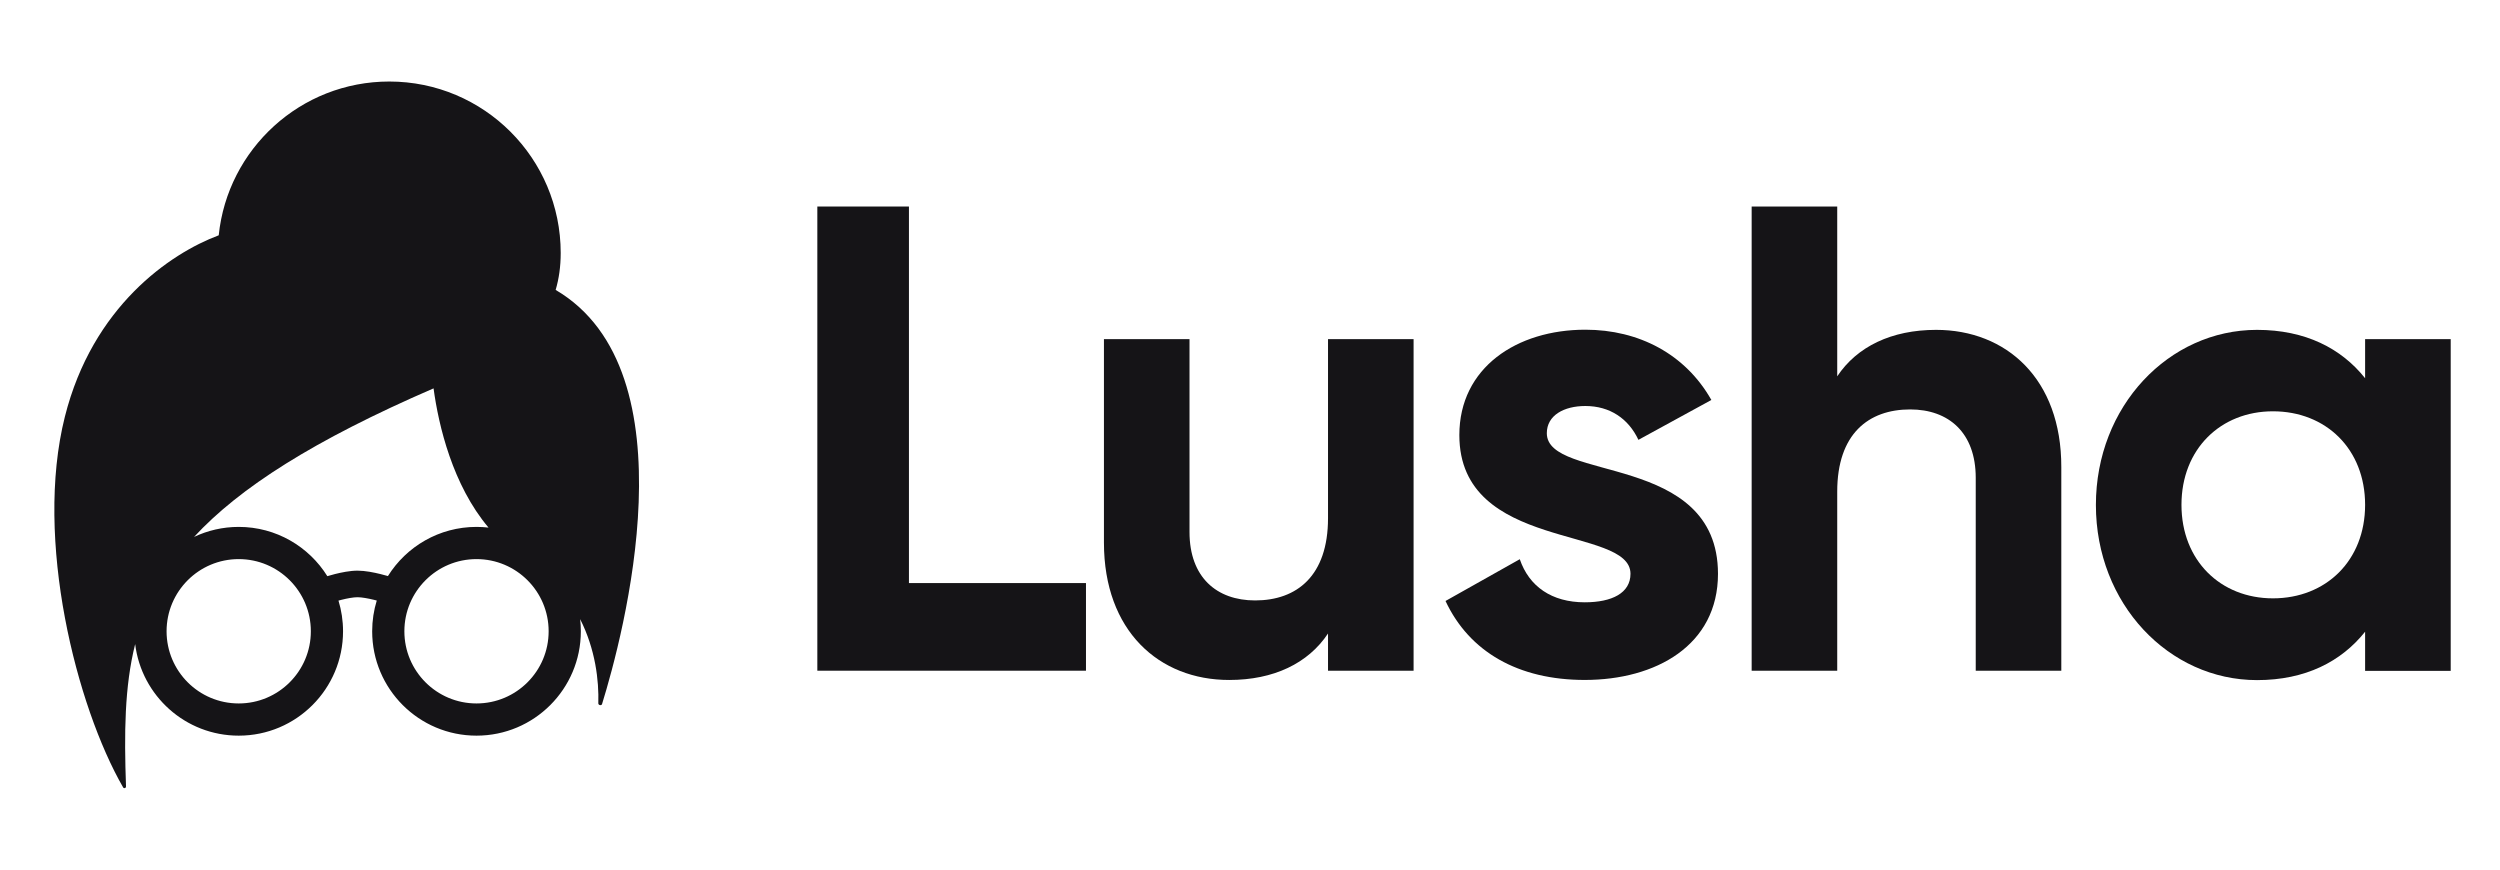
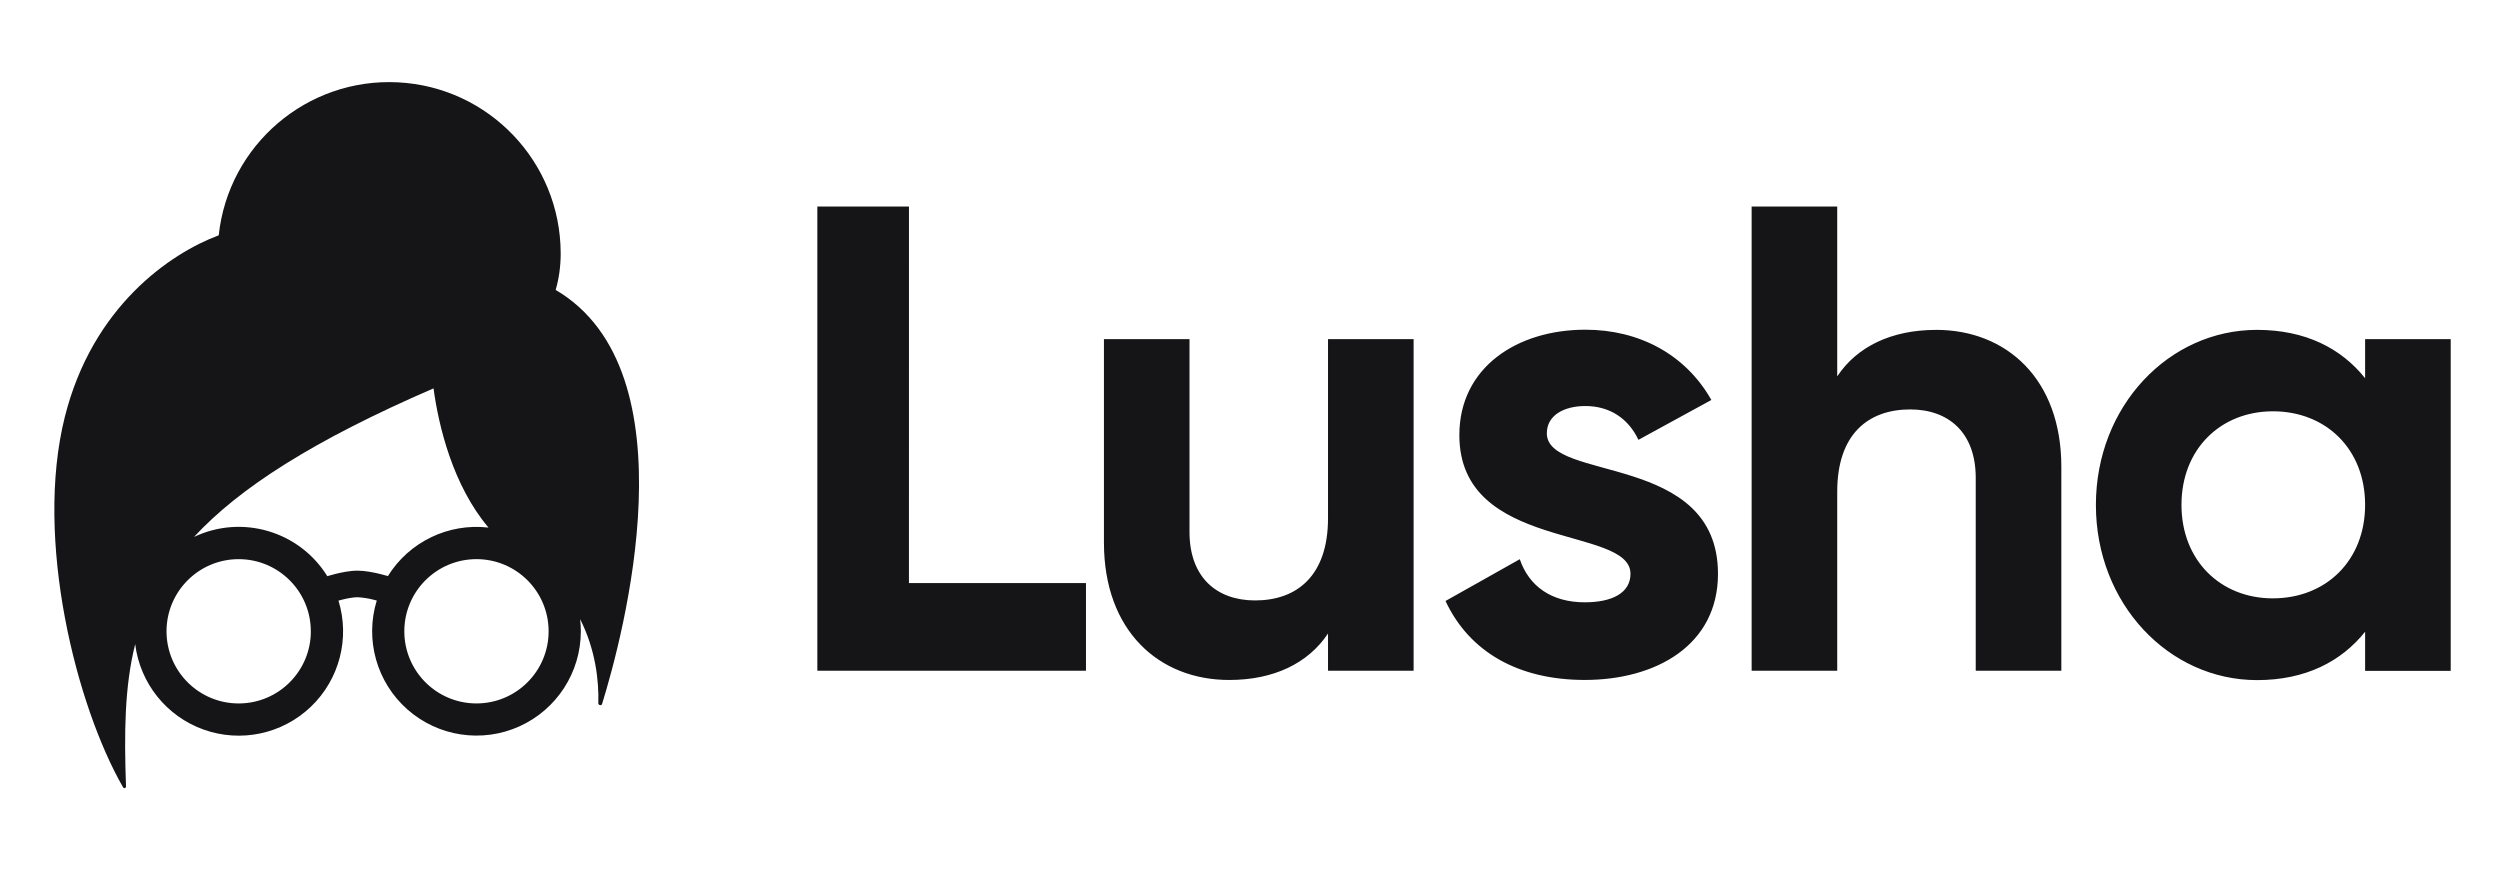
- <svg xmlns="http://www.w3.org/2000/svg" width="92" height="32" viewBox="0 0 92 32" fill="none">
-   <path d="M33.449 7.6H30.078V24.682H39.964V21.457H33.449V7.6Z" fill="#151417" />
-   <path d="M48.871 19.071C48.871 21.192 47.724 22.096 46.188 22.096C44.77 22.096 43.774 21.241 43.774 19.58V12.48H40.625V19.969C40.625 23.216 42.649 25.023 45.235 25.023C46.869 25.023 48.141 24.412 48.871 23.313V24.682H52.02V12.48H48.871V19.071Z" fill="#151417" />
-   <path d="M56.923 15.942C56.923 15.282 57.557 14.941 58.341 14.941C59.245 14.941 59.927 15.406 60.294 16.186L62.978 14.719C62.026 13.036 60.316 12.133 58.341 12.133C55.825 12.133 53.704 13.523 53.704 16.012C53.704 20.309 60.002 19.329 60.002 21.115C60.002 21.824 59.321 22.165 58.319 22.165C57.102 22.165 56.269 21.58 55.928 20.579L53.195 22.116C54.072 23.994 55.879 25.022 58.319 25.022C60.933 25.022 63.222 23.75 63.222 21.115C63.217 16.629 56.923 17.749 56.923 15.942Z" fill="#151417" />
-   <path d="M71.246 12.139C69.612 12.139 68.341 12.751 67.61 13.849V7.6H64.461V24.682H67.61V18.091C67.61 15.97 68.757 15.067 70.294 15.067C71.712 15.067 72.707 15.922 72.707 17.583V24.682H75.856V17.188C75.862 13.941 73.833 12.139 71.246 12.139Z" fill="#151417" />
-   <path d="M87.036 12.48V13.919C86.16 12.82 84.84 12.139 83.059 12.139C79.813 12.139 77.129 14.947 77.129 18.583C77.129 22.219 79.813 25.028 83.059 25.028C84.84 25.028 86.16 24.346 87.036 23.247V24.687H90.186V12.48H87.036ZM83.644 22.019C81.717 22.019 80.278 20.628 80.278 18.578C80.278 16.527 81.717 15.136 83.644 15.136C85.597 15.136 87.036 16.527 87.036 18.578C87.036 20.628 85.597 22.019 83.644 22.019Z" fill="#151417" />
-   <path fill-rule="evenodd" clip-rule="evenodd" d="M20.634 9.311C20.634 9.807 20.569 10.259 20.448 10.669C25.551 13.668 22.924 23.425 22.155 25.91C22.134 25.979 22.016 25.953 22.018 25.881C22.043 25.056 21.915 23.898 21.349 22.784C21.366 22.931 21.375 23.08 21.375 23.231C21.375 25.352 19.656 27.072 17.535 27.072C15.415 27.072 13.696 25.352 13.696 23.231C13.696 22.837 13.755 22.457 13.865 22.1C13.834 22.092 13.802 22.084 13.768 22.075C13.546 22.021 13.312 21.978 13.157 21.978C13.002 21.978 12.777 22.02 12.566 22.073C12.527 22.083 12.49 22.093 12.456 22.102C12.565 22.459 12.624 22.838 12.624 23.231C12.624 25.352 10.905 27.072 8.785 27.072C6.824 27.072 5.207 25.602 4.974 23.703C4.579 25.28 4.569 26.99 4.637 28.941C4.64 29.002 4.561 29.028 4.531 28.976C2.822 26.009 1.248 19.866 2.387 15.336C3.405 11.282 6.258 9.329 8.049 8.659C8.376 5.48 11.061 3 14.325 3C17.809 3 20.634 5.826 20.634 9.311ZM7.141 19.759C7.639 19.523 8.196 19.39 8.785 19.39C10.161 19.39 11.368 20.115 12.046 21.203C12.118 21.181 12.217 21.153 12.33 21.124C12.555 21.068 12.876 21 13.157 21C13.437 21 13.767 21.068 13.999 21.125C14.107 21.152 14.203 21.178 14.276 21.199C14.955 20.113 16.161 19.39 17.535 19.39C17.685 19.39 17.833 19.399 17.978 19.415C16.657 17.85 16.141 15.666 15.955 14.292C11.541 16.203 8.812 17.952 7.141 19.759ZM20.19 23.231C20.19 24.698 19.001 25.887 17.535 25.887C16.07 25.887 14.881 24.698 14.881 23.231C14.881 21.764 16.07 20.575 17.535 20.575C19.001 20.575 20.19 21.764 20.19 23.231ZM11.439 23.231C11.439 24.698 10.25 25.887 8.785 25.887C7.319 25.887 6.13 24.698 6.13 23.231C6.13 21.764 7.319 20.575 8.785 20.575C10.25 20.575 11.439 21.764 11.439 23.231Z" fill="#151417" />
+ <svg xmlns="http://www.w3.org/2000/svg" width="92" height="32" fill="none">
+   <path fill="#151417" d="M33.45 7.6h-3.372v17.082h9.886v-3.225h-6.515zm15.421 11.471c0 2.121-1.147 3.025-2.684 3.025-1.417 0-2.413-.855-2.413-2.516v-7.1h-3.149v7.49c0 3.246 2.024 5.053 4.61 5.053 1.634 0 2.906-.611 3.636-1.71v1.37h3.15V12.48h-3.15zm8.053-3.129c0-.66.633-1 1.417-1 .904 0 1.586.464 1.953 1.244l2.684-1.467c-.952-1.683-2.662-2.586-4.637-2.586-2.516 0-4.637 1.39-4.637 3.88 0 4.296 6.298 3.316 6.298 5.102 0 .709-.681 1.05-1.683 1.05-1.217 0-2.05-.585-2.391-1.586l-2.733 1.537c.877 1.878 2.684 2.906 5.124 2.906 2.614 0 4.903-1.272 4.903-3.907-.005-4.486-6.299-3.366-6.299-5.173m14.323-3.802c-1.634 0-2.905.61-3.636 1.71V7.6h-3.15v17.082h3.15v-6.59c0-2.122 1.147-3.025 2.684-3.025 1.418 0 2.413.855 2.413 2.516v7.1h3.15v-7.495c.005-3.247-2.024-5.049-4.61-5.049m15.789.341v1.439c-.876-1.099-2.196-1.78-3.977-1.78-3.246 0-5.93 2.808-5.93 6.444s2.684 6.445 5.93 6.445c1.78 0 3.1-.682 3.977-1.78v1.439h3.15V12.48zm-3.392 9.54c-1.927 0-3.366-1.392-3.366-3.442s1.44-3.442 3.366-3.442c1.953 0 3.392 1.391 3.392 3.442 0 2.05-1.439 3.441-3.392 3.441" />
+   <path fill="#151417" fill-rule="evenodd" d="M20.634 9.311c0 .496-.066.948-.186 1.358 5.103 2.999 2.476 12.756 1.707 15.241-.02.069-.139.043-.137-.03.025-.824-.103-1.982-.67-3.096q.027.22.027.447a3.84 3.84 0 1 1-7.51-1.131l-.097-.025a3 3 0 0 0-.611-.097c-.155 0-.38.042-.591.095l-.11.03a3.84 3.84 0 1 1-7.481 1.601c-.396 1.576-.406 3.286-.338 5.237.003.06-.076.087-.106.035-1.709-2.967-3.283-9.11-2.144-13.64 1.018-4.054 3.87-6.007 5.662-6.677a6.31 6.31 0 0 1 12.584.652M7.14 19.759a3.837 3.837 0 0 1 4.905 1.444 7 7 0 0 1 .284-.079c.225-.056.546-.124.827-.124s.61.068.842.125c.108.027.204.053.277.074a3.84 3.84 0 0 1 3.702-1.784c-1.321-1.565-1.837-3.75-2.023-5.123-4.414 1.91-7.143 3.66-8.814 5.467m13.049 3.472a2.655 2.655 0 1 1-5.31.001 2.655 2.655 0 0 1 5.31-.001m-8.75 0a2.655 2.655 0 1 1-5.311.001 2.655 2.655 0 0 1 5.31 0" clip-rule="evenodd" />
</svg>
